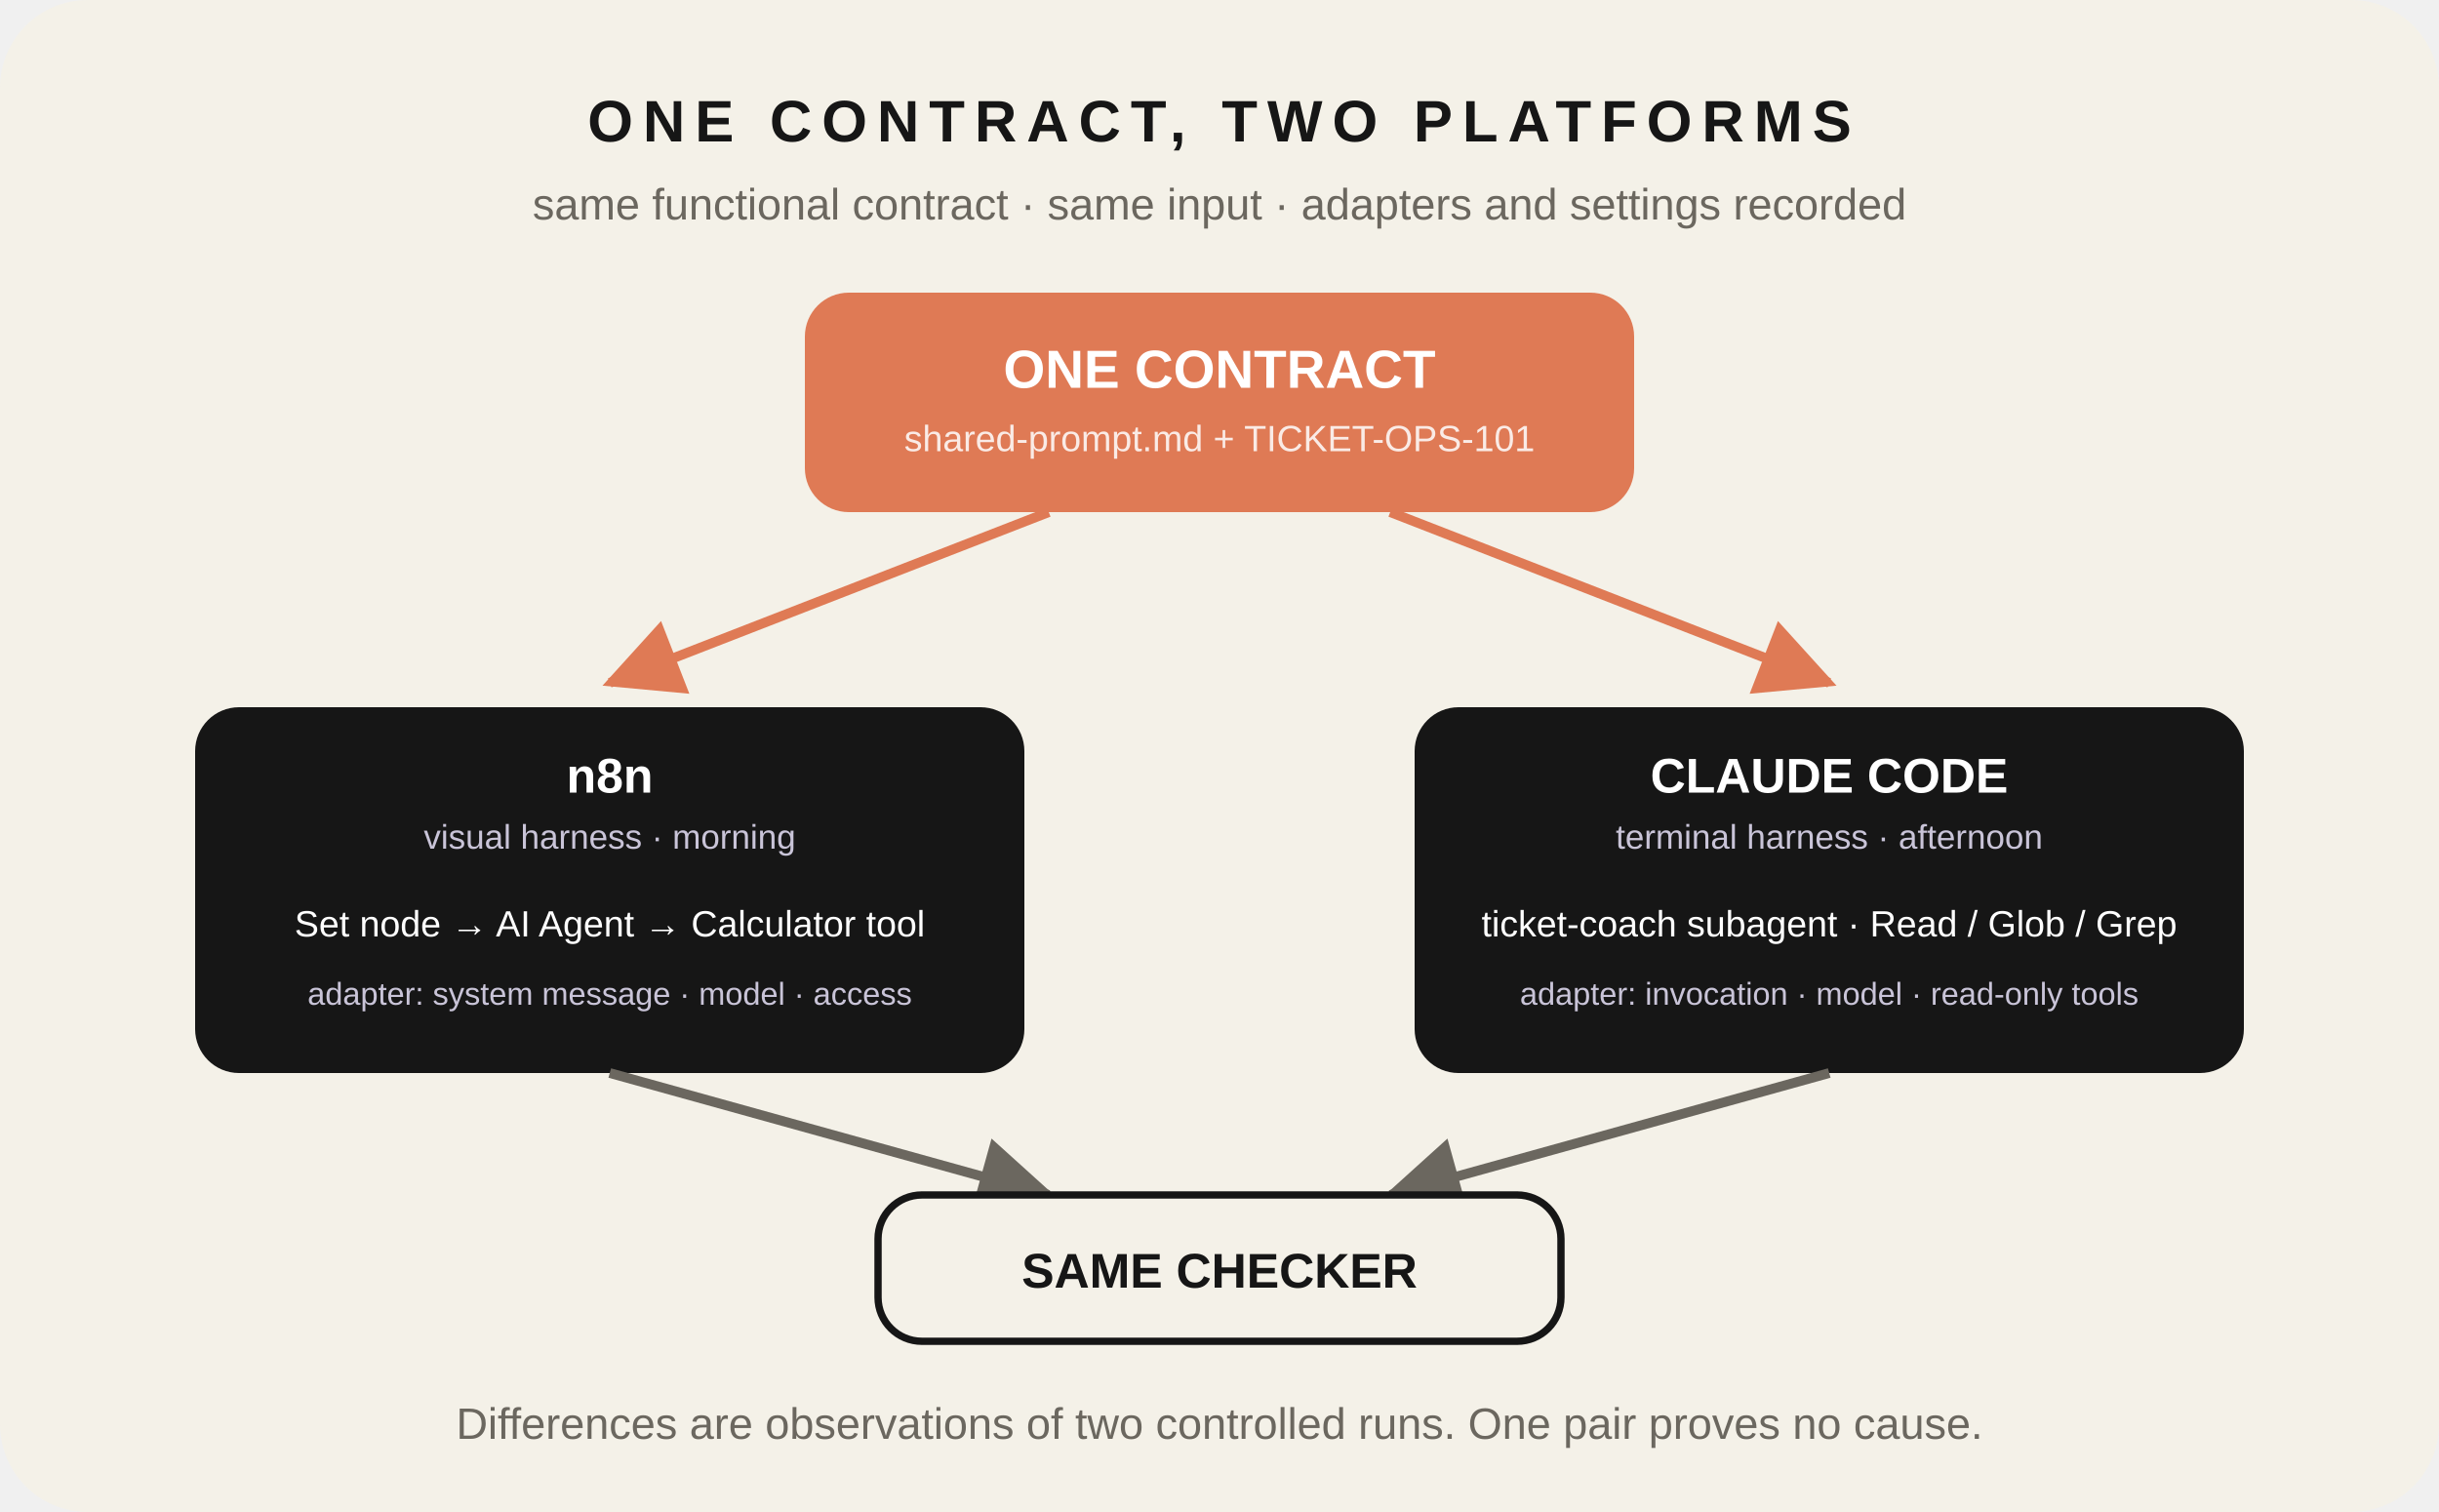
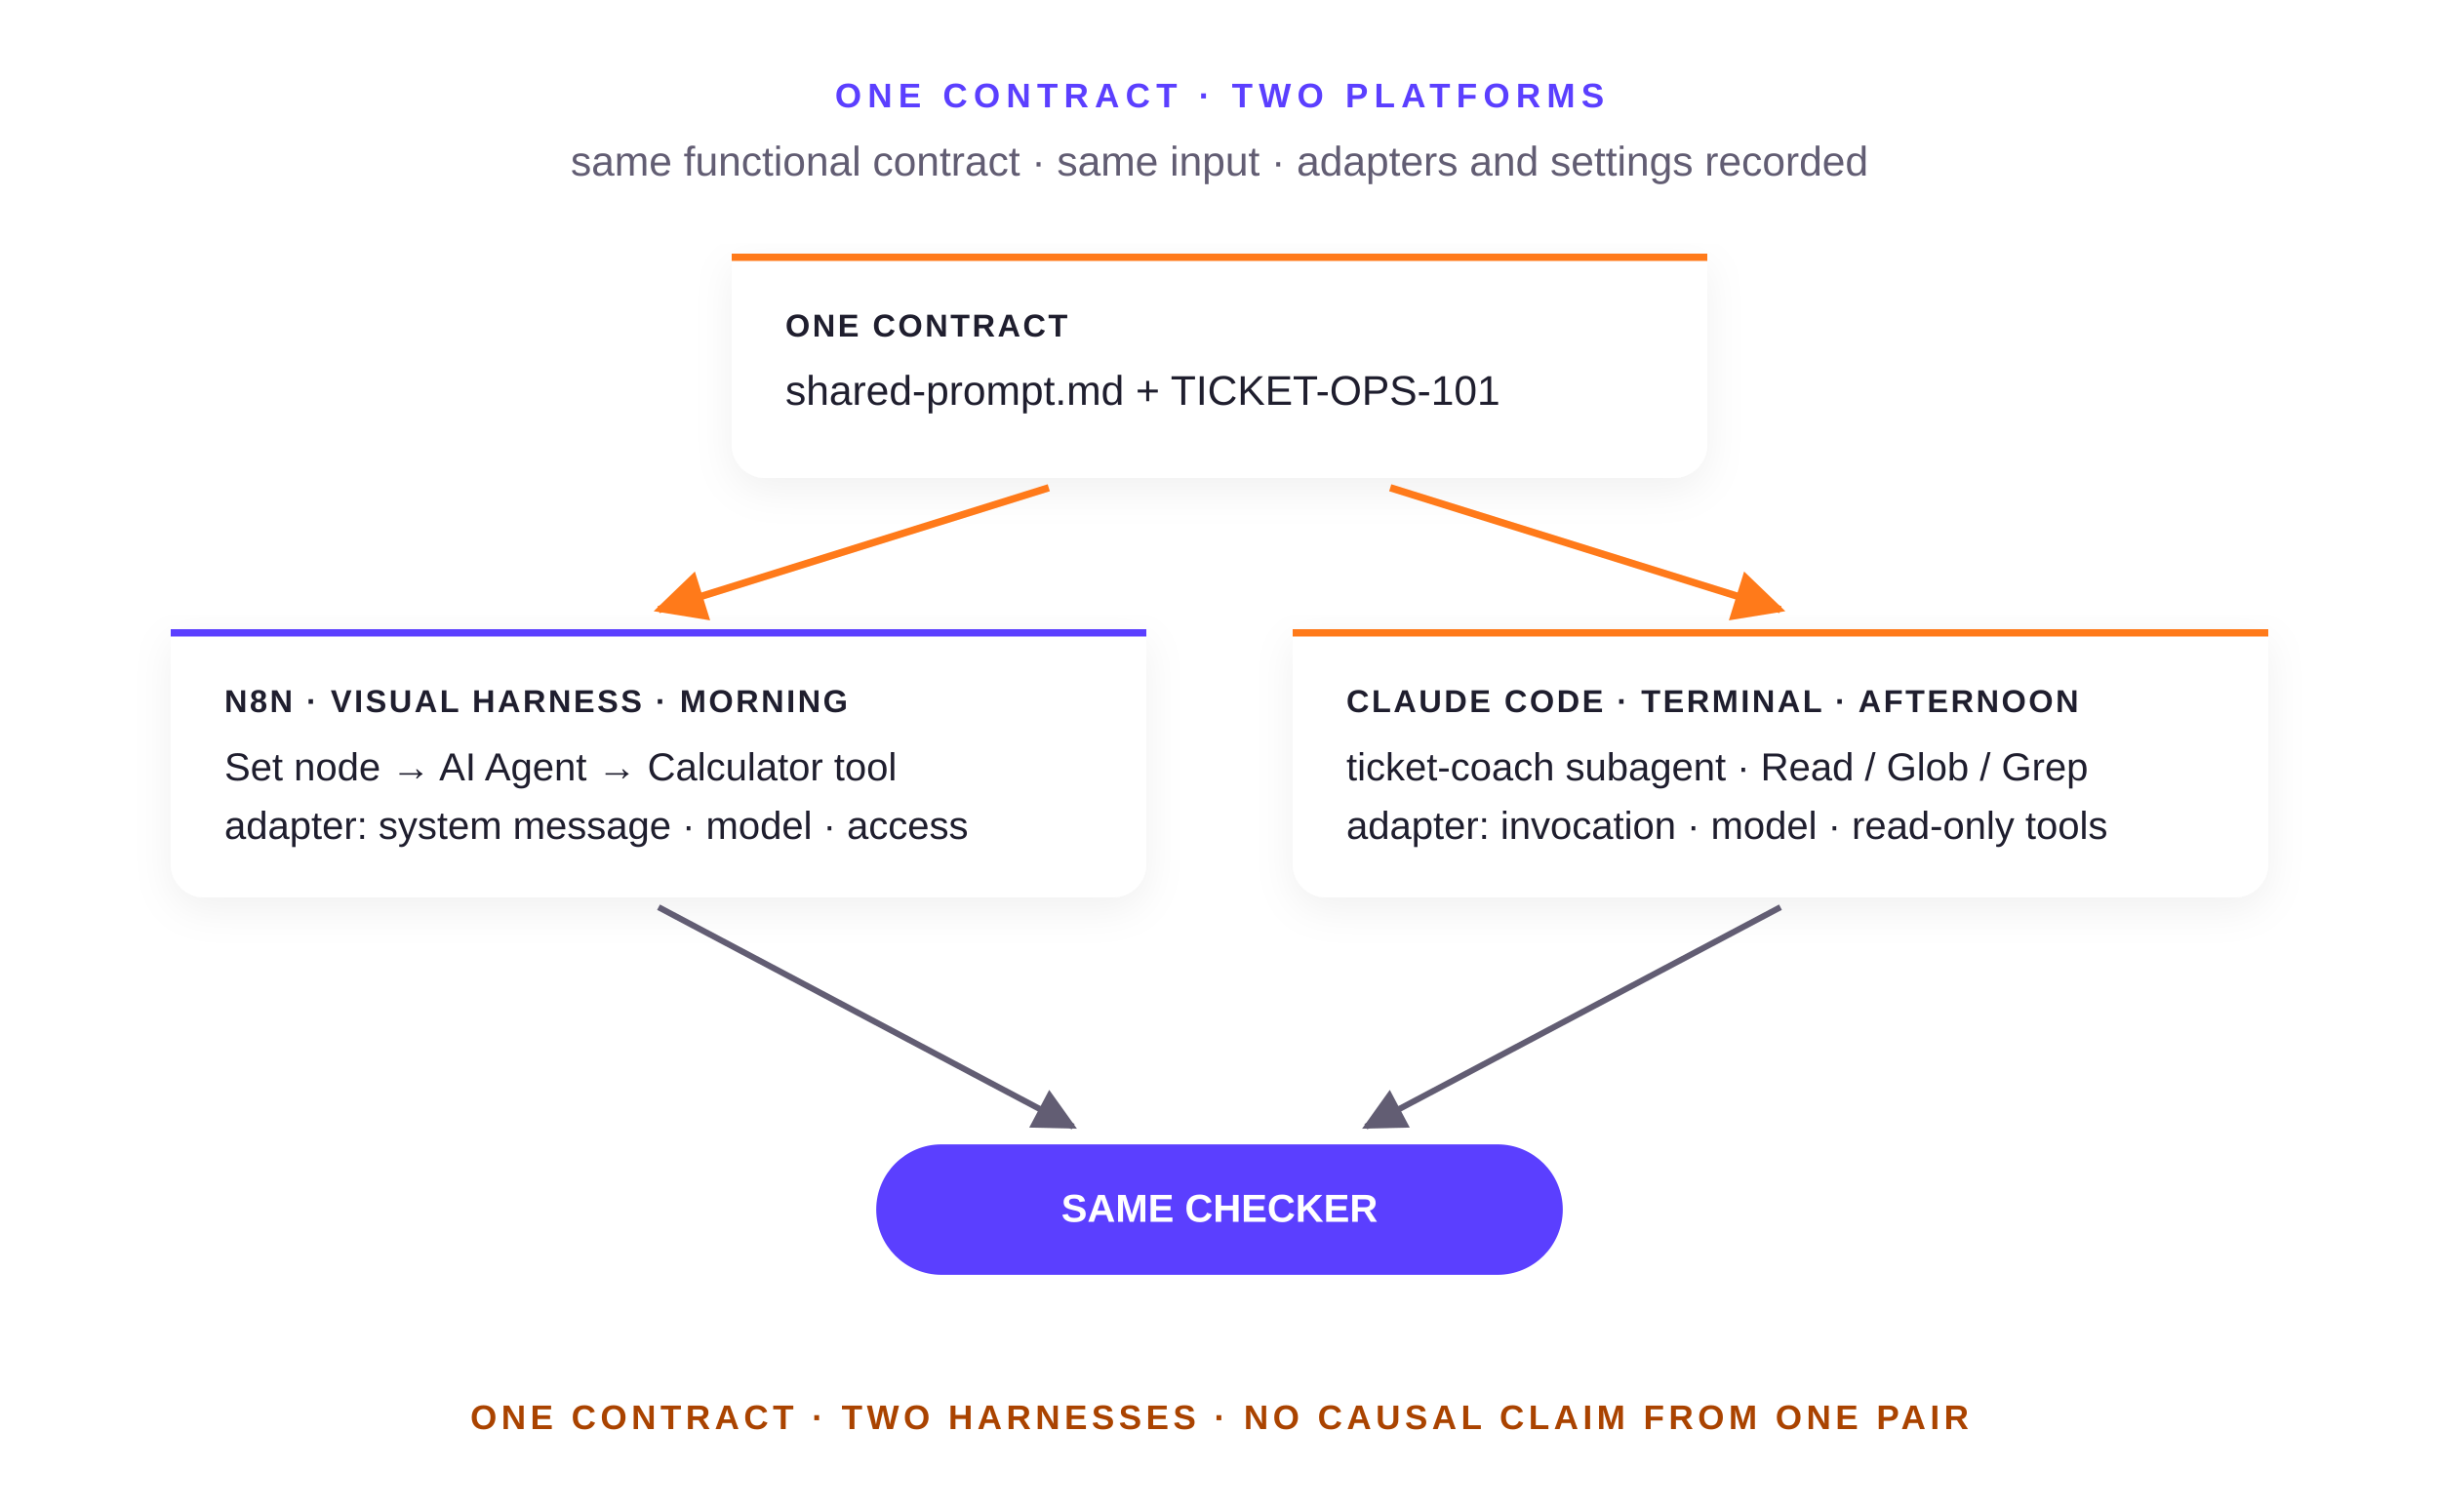
<svg xmlns="http://www.w3.org/2000/svg" viewBox="0 0 1000 620" role="img" aria-labelledby="title desc">
-   <rect width="1000" height="620" rx="36" fill="#f4f1e8" />
-   <text x="500" y="58" text-anchor="middle" font-family="Arial,sans-serif" font-size="24" font-weight="700" letter-spacing="4" fill="#161616">ONE CONTRACT, TWO PLATFORMS</text>
-   <text x="500" y="90" text-anchor="middle" font-family="Arial,sans-serif" font-size="18" fill="#6b675f">same functional contract · same input · adapters and settings recorded</text>
  <defs>
-     <marker id="a" viewBox="0 0 10 10" refX="9" refY="5" markerWidth="8" markerHeight="8" orient="auto-start-reverse">
-       <path d="M0 0L10 5 0 10z" fill="#6b675f" />
+     <marker id="a" viewBox="0 0 10 10" refX="9" refY="5" markerWidth="7" markerHeight="7" orient="auto-start-reverse">
+       <path d="M0 0L10 5 0 10z" fill="#625d73" />
    </marker>
-     <marker id="ao" viewBox="0 0 10 10" refX="9" refY="5" markerWidth="8" markerHeight="8" orient="auto-start-reverse">
-       <path d="M0 0L10 5 0 10z" fill="#df7a55" />
+     <marker id="ao" viewBox="0 0 10 10" refX="9" refY="5" markerWidth="7" markerHeight="7" orient="auto-start-reverse">
+       <path d="M0 0L10 5 0 10z" fill="#ff7a1a" />
    </marker>
+     <marker id="ap" viewBox="0 0 10 10" refX="9" refY="5" markerWidth="7" markerHeight="7" orient="auto-start-reverse">
+       <path d="M0 0L10 5 0 10z" fill="#5b3fff" />
+     </marker>
+     <filter id="sh" x="-10%" y="-10%" width="120%" height="140%">
+       <feDropShadow dx="0" dy="5" stdDeviation="8" flood-color="#1f1e2e" flood-opacity=".06" />
+     </filter>
  </defs>
-   <rect x="330" y="120" width="340" height="90" rx="18" fill="#df7a55" />
-   <text x="500" y="159" text-anchor="middle" font-family="Arial,sans-serif" font-size="22" font-weight="700" fill="#fff">ONE CONTRACT</text>
-   <text x="500" y="185" text-anchor="middle" font-family="Arial,sans-serif" font-size="15" fill="#fff" opacity=".85">shared-prompt.md + TICKET-OPS-101</text>
-   <path d="M430 210L250 280" fill="none" stroke="#df7a55" stroke-width="4" marker-end="url(#ao)" />
-   <path d="M570 210L750 280" fill="none" stroke="#df7a55" stroke-width="4" marker-end="url(#ao)" />
-   <g font-family="Arial,sans-serif" text-anchor="middle">
-     <rect x="80" y="290" width="340" height="150" rx="18" fill="#161616" />
-     <text x="250" y="325" font-size="20" font-weight="700" fill="#fff">n8n</text>
-     <text x="250" y="348" font-size="14" fill="#c9c4d8">visual harness · morning</text>
-     <text x="250" y="384" font-size="15" fill="#fff">Set node → AI Agent → Calculator tool</text>
-     <text x="250" y="412" font-size="13" fill="#c9c4d8">adapter: system message · model · access</text>
-     <rect x="580" y="290" width="340" height="150" rx="18" fill="#161616" />
-     <text x="750" y="325" font-size="20" font-weight="700" fill="#fff">CLAUDE CODE</text>
-     <text x="750" y="348" font-size="14" fill="#c9c4d8">terminal harness · afternoon</text>
-     <text x="750" y="384" font-size="15" fill="#fff">ticket-coach subagent · Read / Glob / Grep</text>
-     <text x="750" y="412" font-size="13" fill="#c9c4d8">adapter: invocation · model · read-only tools</text>
+   <rect width="1000" height="620" fill="#ffffff" />
+   <text x="500" y="44" text-anchor="middle" font-family="Arial,Helvetica,sans-serif" font-size="14" font-weight="700" letter-spacing="2.5" fill="#5b3fff">ONE CONTRACT · TWO PLATFORMS</text>
+   <text x="500" y="72" text-anchor="middle" font-family="Arial,Helvetica,sans-serif" font-size="17" fill="#625d73">same functional contract · same input · adapters and settings recorded</text>
+   <g filter="url(#sh)">
+     <path d="M300 104h400v78a14 14 0 0 1-14 14h-372a14 14 0 0 1-14-14z" fill="#ffffff" />
  </g>
-   <path d="M250 440L430 490" fill="none" stroke="#6b675f" stroke-width="4" marker-end="url(#a)" />
-   <path d="M750 440L570 490" fill="none" stroke="#6b675f" stroke-width="4" marker-end="url(#a)" />
-   <rect x="360" y="490" width="280" height="60" rx="18" fill="#f4f1e8" stroke="#161616" stroke-width="3" />
-   <text x="500" y="528" text-anchor="middle" font-family="Arial,sans-serif" font-size="20" font-weight="700" fill="#161616">SAME CHECKER</text>
-   <text x="500" y="590" text-anchor="middle" font-family="Arial,sans-serif" font-size="18" fill="#6b675f">Differences are observations of two controlled runs. One pair proves no cause.</text>
+   <rect x="300" y="104" width="400" height="3" fill="#ff7a1a" />
+   <text x="322" y="138" font-family="Arial,Helvetica,sans-serif" font-size="13" font-weight="700" letter-spacing="1" fill="#1f1e2e">ONE CONTRACT</text>
+   <text x="322" y="166" font-family="Arial,Helvetica,sans-serif" font-size="17" fill="#1f1e2e">shared-prompt.md + TICKET-OPS-101</text>
+   <path d="M430 200L270 250" fill="none" stroke="#ff7a1a" stroke-width="3" marker-end="url(#ao)" />
+   <path d="M570 200L730 250" fill="none" stroke="#ff7a1a" stroke-width="3" marker-end="url(#ao)" />
+   <g filter="url(#sh)">
+     <path d="M70 258h400v96a14 14 0 0 1-14 14h-372a14 14 0 0 1-14-14z" fill="#ffffff" />
+   </g>
+   <rect x="70" y="258" width="400" height="3" fill="#5b3fff" />
+   <text x="92" y="292" font-family="Arial,Helvetica,sans-serif" font-size="13" font-weight="700" letter-spacing="1" fill="#1f1e2e">N8N · VISUAL HARNESS · MORNING</text>
+   <text x="92" y="320" font-family="Arial,Helvetica,sans-serif" font-size="16" fill="#1f1e2e">Set node → AI Agent → Calculator tool</text>
+   <text x="92" y="344" font-family="Arial,Helvetica,sans-serif" font-size="16" fill="#1f1e2e">adapter: system message · model · access</text>
+   <g filter="url(#sh)">
+     <path d="M530 258h400v96a14 14 0 0 1-14 14h-372a14 14 0 0 1-14-14z" fill="#ffffff" />
+   </g>
+   <rect x="530" y="258" width="400" height="3" fill="#ff7a1a" />
+   <text x="552" y="292" font-family="Arial,Helvetica,sans-serif" font-size="13" font-weight="700" letter-spacing="1" fill="#1f1e2e">CLAUDE CODE · TERMINAL · AFTERNOON</text>
+   <text x="552" y="320" font-family="Arial,Helvetica,sans-serif" font-size="16" fill="#1f1e2e">ticket-coach subagent · Read / Glob / Grep</text>
+   <text x="552" y="344" font-family="Arial,Helvetica,sans-serif" font-size="16" fill="#1f1e2e">adapter: invocation · model · read-only tools</text>
+   <path d="M270 372L440 462" fill="none" stroke="#625d73" stroke-width="2.5" marker-end="url(#a)" />
+   <path d="M730 372L560 462" fill="none" stroke="#625d73" stroke-width="2.5" marker-end="url(#a)" />
+   <rect x="360" y="470" width="280" height="52" rx="26.0" fill="#5b3fff" stroke="#5b3fff" stroke-width="1.5" />
+   <text x="500.0" y="501.0" text-anchor="middle" font-family="Arial,Helvetica,sans-serif" font-size="16" font-weight="700" fill="#fff">SAME CHECKER</text>
+   <text x="500" y="586" text-anchor="middle" font-family="Arial,Helvetica,sans-serif" font-size="14" font-weight="700" letter-spacing="1.8" fill="#aa4300">ONE CONTRACT · TWO HARNESSES · NO CAUSAL CLAIM FROM ONE PAIR</text>
</svg>
